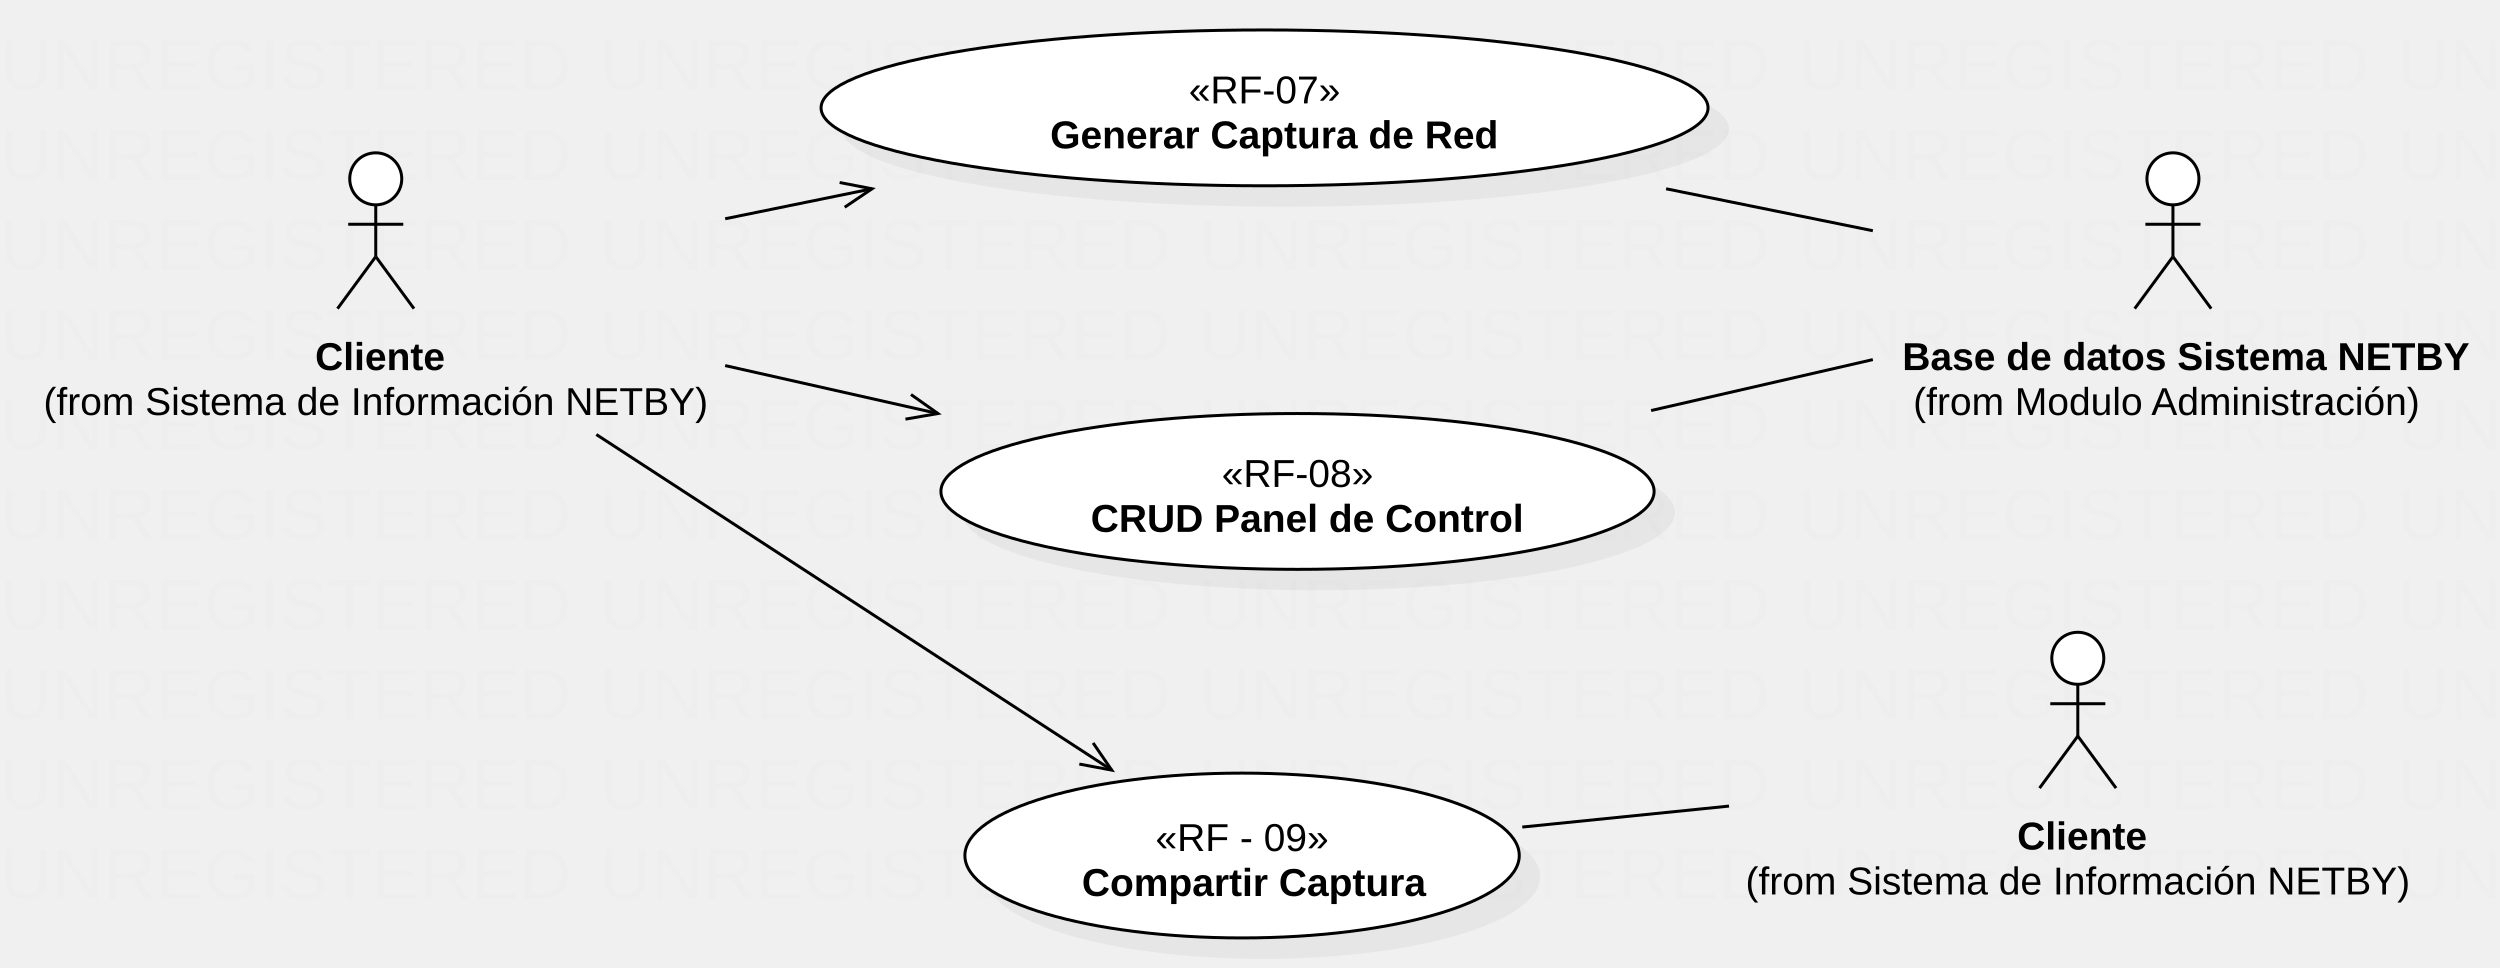
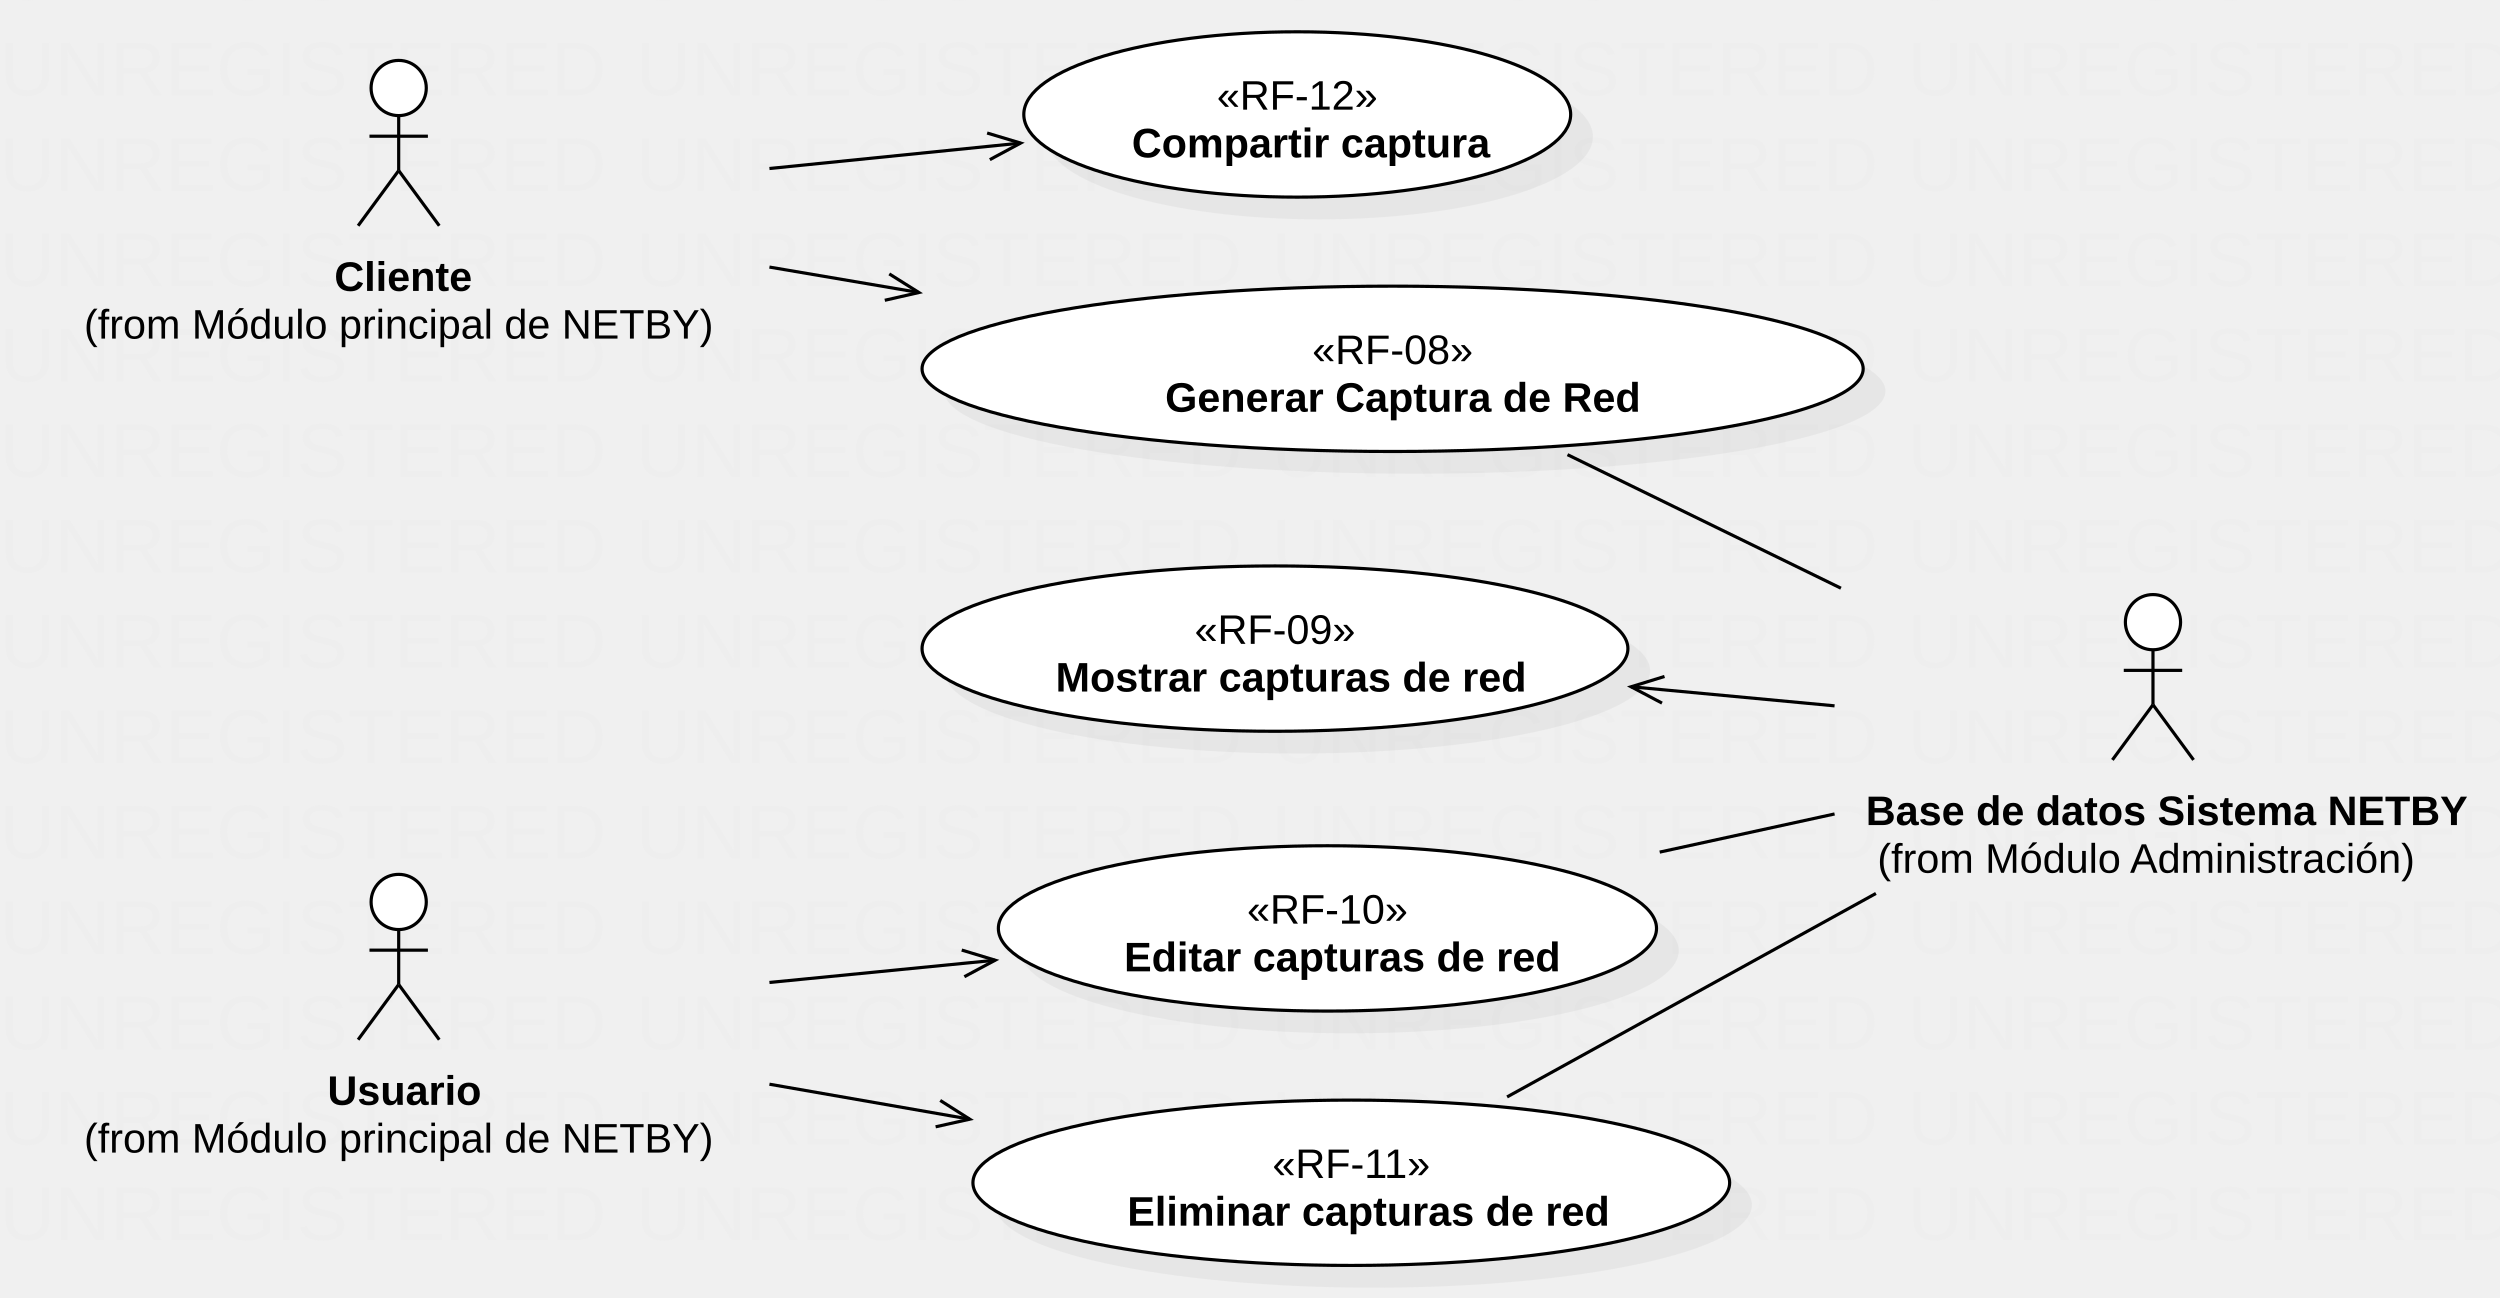
- <svg xmlns="http://www.w3.org/2000/svg" version="1.1" width="834.287" height="323">
+ <svg xmlns="http://www.w3.org/2000/svg" version="1.1" width="786.287" height="408">
  <defs />
  <g>
    <text fill="#eeeeee" stroke="none" font-family="Arial" font-size="24px" font-style="normal" font-weight="normal" text-decoration="none" x="0" y="0">UNREGISTERED</text>
    <text fill="#eeeeee" stroke="none" font-family="Arial" font-size="24px" font-style="normal" font-weight="normal" text-decoration="none" x="0" y="30">UNREGISTERED</text>
    <text fill="#eeeeee" stroke="none" font-family="Arial" font-size="24px" font-style="normal" font-weight="normal" text-decoration="none" x="0" y="60">UNREGISTERED</text>
    <text fill="#eeeeee" stroke="none" font-family="Arial" font-size="24px" font-style="normal" font-weight="normal" text-decoration="none" x="0" y="90">UNREGISTERED</text>
    <text fill="#eeeeee" stroke="none" font-family="Arial" font-size="24px" font-style="normal" font-weight="normal" text-decoration="none" x="0" y="120">UNREGISTERED</text>
    <text fill="#eeeeee" stroke="none" font-family="Arial" font-size="24px" font-style="normal" font-weight="normal" text-decoration="none" x="0" y="150">UNREGISTERED</text>
    <text fill="#eeeeee" stroke="none" font-family="Arial" font-size="24px" font-style="normal" font-weight="normal" text-decoration="none" x="0" y="180">UNREGISTERED</text>
    <text fill="#eeeeee" stroke="none" font-family="Arial" font-size="24px" font-style="normal" font-weight="normal" text-decoration="none" x="0" y="210">UNREGISTERED</text>
    <text fill="#eeeeee" stroke="none" font-family="Arial" font-size="24px" font-style="normal" font-weight="normal" text-decoration="none" x="0" y="240">UNREGISTERED</text>
    <text fill="#eeeeee" stroke="none" font-family="Arial" font-size="24px" font-style="normal" font-weight="normal" text-decoration="none" x="0" y="270">UNREGISTERED</text>
    <text fill="#eeeeee" stroke="none" font-family="Arial" font-size="24px" font-style="normal" font-weight="normal" text-decoration="none" x="0" y="300">UNREGISTERED</text>
+     <text fill="#eeeeee" stroke="none" font-family="Arial" font-size="24px" font-style="normal" font-weight="normal" text-decoration="none" x="0" y="330">UNREGISTERED</text>
+     <text fill="#eeeeee" stroke="none" font-family="Arial" font-size="24px" font-style="normal" font-weight="normal" text-decoration="none" x="0" y="360">UNREGISTERED</text>
+     <text fill="#eeeeee" stroke="none" font-family="Arial" font-size="24px" font-style="normal" font-weight="normal" text-decoration="none" x="0" y="390">UNREGISTERED</text>
    <text fill="#eeeeee" stroke="none" font-family="Arial" font-size="24px" font-style="normal" font-weight="normal" text-decoration="none" x="200" y="0">UNREGISTERED</text>
    <text fill="#eeeeee" stroke="none" font-family="Arial" font-size="24px" font-style="normal" font-weight="normal" text-decoration="none" x="200" y="30">UNREGISTERED</text>
    <text fill="#eeeeee" stroke="none" font-family="Arial" font-size="24px" font-style="normal" font-weight="normal" text-decoration="none" x="200" y="60">UNREGISTERED</text>
    <text fill="#eeeeee" stroke="none" font-family="Arial" font-size="24px" font-style="normal" font-weight="normal" text-decoration="none" x="200" y="90">UNREGISTERED</text>
    <text fill="#eeeeee" stroke="none" font-family="Arial" font-size="24px" font-style="normal" font-weight="normal" text-decoration="none" x="200" y="120">UNREGISTERED</text>
    <text fill="#eeeeee" stroke="none" font-family="Arial" font-size="24px" font-style="normal" font-weight="normal" text-decoration="none" x="200" y="150">UNREGISTERED</text>
    <text fill="#eeeeee" stroke="none" font-family="Arial" font-size="24px" font-style="normal" font-weight="normal" text-decoration="none" x="200" y="180">UNREGISTERED</text>
    <text fill="#eeeeee" stroke="none" font-family="Arial" font-size="24px" font-style="normal" font-weight="normal" text-decoration="none" x="200" y="210">UNREGISTERED</text>
    <text fill="#eeeeee" stroke="none" font-family="Arial" font-size="24px" font-style="normal" font-weight="normal" text-decoration="none" x="200" y="240">UNREGISTERED</text>
    <text fill="#eeeeee" stroke="none" font-family="Arial" font-size="24px" font-style="normal" font-weight="normal" text-decoration="none" x="200" y="270">UNREGISTERED</text>
    <text fill="#eeeeee" stroke="none" font-family="Arial" font-size="24px" font-style="normal" font-weight="normal" text-decoration="none" x="200" y="300">UNREGISTERED</text>
+     <text fill="#eeeeee" stroke="none" font-family="Arial" font-size="24px" font-style="normal" font-weight="normal" text-decoration="none" x="200" y="330">UNREGISTERED</text>
+     <text fill="#eeeeee" stroke="none" font-family="Arial" font-size="24px" font-style="normal" font-weight="normal" text-decoration="none" x="200" y="360">UNREGISTERED</text>
+     <text fill="#eeeeee" stroke="none" font-family="Arial" font-size="24px" font-style="normal" font-weight="normal" text-decoration="none" x="200" y="390">UNREGISTERED</text>
    <text fill="#eeeeee" stroke="none" font-family="Arial" font-size="24px" font-style="normal" font-weight="normal" text-decoration="none" x="400" y="0">UNREGISTERED</text>
    <text fill="#eeeeee" stroke="none" font-family="Arial" font-size="24px" font-style="normal" font-weight="normal" text-decoration="none" x="400" y="30">UNREGISTERED</text>
    <text fill="#eeeeee" stroke="none" font-family="Arial" font-size="24px" font-style="normal" font-weight="normal" text-decoration="none" x="400" y="60">UNREGISTERED</text>
    <text fill="#eeeeee" stroke="none" font-family="Arial" font-size="24px" font-style="normal" font-weight="normal" text-decoration="none" x="400" y="90">UNREGISTERED</text>
    <text fill="#eeeeee" stroke="none" font-family="Arial" font-size="24px" font-style="normal" font-weight="normal" text-decoration="none" x="400" y="120">UNREGISTERED</text>
    <text fill="#eeeeee" stroke="none" font-family="Arial" font-size="24px" font-style="normal" font-weight="normal" text-decoration="none" x="400" y="150">UNREGISTERED</text>
    <text fill="#eeeeee" stroke="none" font-family="Arial" font-size="24px" font-style="normal" font-weight="normal" text-decoration="none" x="400" y="180">UNREGISTERED</text>
    <text fill="#eeeeee" stroke="none" font-family="Arial" font-size="24px" font-style="normal" font-weight="normal" text-decoration="none" x="400" y="210">UNREGISTERED</text>
    <text fill="#eeeeee" stroke="none" font-family="Arial" font-size="24px" font-style="normal" font-weight="normal" text-decoration="none" x="400" y="240">UNREGISTERED</text>
    <text fill="#eeeeee" stroke="none" font-family="Arial" font-size="24px" font-style="normal" font-weight="normal" text-decoration="none" x="400" y="270">UNREGISTERED</text>
    <text fill="#eeeeee" stroke="none" font-family="Arial" font-size="24px" font-style="normal" font-weight="normal" text-decoration="none" x="400" y="300">UNREGISTERED</text>
+     <text fill="#eeeeee" stroke="none" font-family="Arial" font-size="24px" font-style="normal" font-weight="normal" text-decoration="none" x="400" y="330">UNREGISTERED</text>
+     <text fill="#eeeeee" stroke="none" font-family="Arial" font-size="24px" font-style="normal" font-weight="normal" text-decoration="none" x="400" y="360">UNREGISTERED</text>
+     <text fill="#eeeeee" stroke="none" font-family="Arial" font-size="24px" font-style="normal" font-weight="normal" text-decoration="none" x="400" y="390">UNREGISTERED</text>
    <text fill="#eeeeee" stroke="none" font-family="Arial" font-size="24px" font-style="normal" font-weight="normal" text-decoration="none" x="600" y="0">UNREGISTERED</text>
    <text fill="#eeeeee" stroke="none" font-family="Arial" font-size="24px" font-style="normal" font-weight="normal" text-decoration="none" x="600" y="30">UNREGISTERED</text>
    <text fill="#eeeeee" stroke="none" font-family="Arial" font-size="24px" font-style="normal" font-weight="normal" text-decoration="none" x="600" y="60">UNREGISTERED</text>
    <text fill="#eeeeee" stroke="none" font-family="Arial" font-size="24px" font-style="normal" font-weight="normal" text-decoration="none" x="600" y="90">UNREGISTERED</text>
    <text fill="#eeeeee" stroke="none" font-family="Arial" font-size="24px" font-style="normal" font-weight="normal" text-decoration="none" x="600" y="120">UNREGISTERED</text>
    <text fill="#eeeeee" stroke="none" font-family="Arial" font-size="24px" font-style="normal" font-weight="normal" text-decoration="none" x="600" y="150">UNREGISTERED</text>
    <text fill="#eeeeee" stroke="none" font-family="Arial" font-size="24px" font-style="normal" font-weight="normal" text-decoration="none" x="600" y="180">UNREGISTERED</text>
    <text fill="#eeeeee" stroke="none" font-family="Arial" font-size="24px" font-style="normal" font-weight="normal" text-decoration="none" x="600" y="210">UNREGISTERED</text>
    <text fill="#eeeeee" stroke="none" font-family="Arial" font-size="24px" font-style="normal" font-weight="normal" text-decoration="none" x="600" y="240">UNREGISTERED</text>
    <text fill="#eeeeee" stroke="none" font-family="Arial" font-size="24px" font-style="normal" font-weight="normal" text-decoration="none" x="600" y="270">UNREGISTERED</text>
    <text fill="#eeeeee" stroke="none" font-family="Arial" font-size="24px" font-style="normal" font-weight="normal" text-decoration="none" x="600" y="300">UNREGISTERED</text>
-     <text fill="#eeeeee" stroke="none" font-family="Arial" font-size="24px" font-style="normal" font-weight="normal" text-decoration="none" x="800" y="0">UNREGISTERED</text>
-     <text fill="#eeeeee" stroke="none" font-family="Arial" font-size="24px" font-style="normal" font-weight="normal" text-decoration="none" x="800" y="30">UNREGISTERED</text>
-     <text fill="#eeeeee" stroke="none" font-family="Arial" font-size="24px" font-style="normal" font-weight="normal" text-decoration="none" x="800" y="60">UNREGISTERED</text>
-     <text fill="#eeeeee" stroke="none" font-family="Arial" font-size="24px" font-style="normal" font-weight="normal" text-decoration="none" x="800" y="90">UNREGISTERED</text>
-     <text fill="#eeeeee" stroke="none" font-family="Arial" font-size="24px" font-style="normal" font-weight="normal" text-decoration="none" x="800" y="120">UNREGISTERED</text>
-     <text fill="#eeeeee" stroke="none" font-family="Arial" font-size="24px" font-style="normal" font-weight="normal" text-decoration="none" x="800" y="150">UNREGISTERED</text>
-     <text fill="#eeeeee" stroke="none" font-family="Arial" font-size="24px" font-style="normal" font-weight="normal" text-decoration="none" x="800" y="180">UNREGISTERED</text>
-     <text fill="#eeeeee" stroke="none" font-family="Arial" font-size="24px" font-style="normal" font-weight="normal" text-decoration="none" x="800" y="210">UNREGISTERED</text>
-     <text fill="#eeeeee" stroke="none" font-family="Arial" font-size="24px" font-style="normal" font-weight="normal" text-decoration="none" x="800" y="240">UNREGISTERED</text>
-     <text fill="#eeeeee" stroke="none" font-family="Arial" font-size="24px" font-style="normal" font-weight="normal" text-decoration="none" x="800" y="270">UNREGISTERED</text>
-     <text fill="#eeeeee" stroke="none" font-family="Arial" font-size="24px" font-style="normal" font-weight="normal" text-decoration="none" x="800" y="300">UNREGISTERED</text>
-     <g transform="translate(-14,-222) scale(1,1)">
-       <path fill="#ffffff" stroke="none" d="M 130.714 281.68 C 130.714 276.886 134.6 273 139.394 273 C 144.187 273 148.073 276.886 148.073 281.68 C 148.073 286.474 144.187 290.36 139.394 290.36 C 134.6 290.36 130.714 286.474 130.714 281.68 Z" />
-     </g>
-     <g transform="translate(-14,-222) scale(1,1)">
-       <path fill="none" stroke="#000000" d="M 130.714 281.68 C 130.714 276.886 134.6 273 139.394 273 C 144.187 273 148.073 276.886 148.073 281.68 C 148.073 286.474 144.187 290.36 139.394 290.36 C 134.6 290.36 130.714 286.474 130.714 281.68 Z" stroke-miterlimit="10" />
-     </g>
-     <g transform="translate(-14,-222) scale(1,1)">
-       <path fill="none" stroke="#000000" d="M 139.394 290.36 L 139.394 307.64" stroke-miterlimit="10" />
-     </g>
-     <g transform="translate(-14,-222) scale(1,1)">
-       <path fill="none" stroke="#000000" d="M 130.204 296.84 L 148.583 296.84" stroke-miterlimit="10" />
-     </g>
-     <g transform="translate(-14,-222) scale(1,1)">
-       <path fill="none" stroke="#000000" d="M 139.394 307.64 L 126.63 325" stroke-miterlimit="10" />
-     </g>
-     <g transform="translate(-14,-222) scale(1,1)">
-       <path fill="none" stroke="#000000" d="M 139.394 307.64 L 152.157 325" stroke-miterlimit="10" />
-     </g>
-     <g transform="translate(-14,-222) scale(1,1)">
-       <g>
-         <path fill="none" stroke="none" />
-         <text fill="#000000" stroke="none" font-family="Arial" font-size="13px" font-style="normal" font-weight="bold" text-decoration="none" x="119.16" y="345.5">Cliente</text>
-       </g>
-     </g>
-     <g transform="translate(-14,-222) scale(1,1)">
-       <g>
-         <path fill="none" stroke="none" />
-         <text fill="#000000" stroke="none" font-family="Arial" font-size="13px" font-style="normal" font-weight="normal" text-decoration="none" x="28.5" y="360.5">(from Sistema de Información NETBY)</text>
-       </g>
-     </g>
-     <g transform="translate(-14,-222) scale(1,1)">
-       <path fill="#C0C0C0" stroke="none" d="M 295 265 C 295 250.641 361.262 239 443 239 C 524.738 239 591 250.641 591 265 C 591 279.359 524.738 291 443 291 C 361.262 291 295 279.359 295 265 Z" opacity="0.2" />
-     </g>
-     <g transform="translate(-14,-222) scale(1,1)">
-       <path fill="#ffffff" stroke="none" d="M 288 258 C 288 243.641 354.262 232 436 232 C 517.738 232 584 243.641 584 258 C 584 272.359 517.738 284 436 284 C 354.262 284 288 272.359 288 258 Z" />
-     </g>
-     <g transform="translate(-14,-222) scale(1,1)">
-       <path fill="none" stroke="#000000" d="M 288 258 C 288 243.641 354.262 232 436 232 C 517.738 232 584 243.641 584 258 C 584 272.359 517.738 284 436 284 C 354.262 284 288 272.359 288 258 Z" stroke-miterlimit="10" />
-     </g>
-     <g transform="translate(-14,-222) scale(1,1)">
-       <g>
-         <path fill="none" stroke="none" />
-         <text fill="#000000" stroke="none" font-family="Arial" font-size="13px" font-style="normal" font-weight="normal" text-decoration="none" x="410.711" y="256.5">«RF-07»</text>
-       </g>
-     </g>
-     <g transform="translate(-14,-222) scale(1,1)">
-       <g>
-         <path fill="none" stroke="none" />
-         <text fill="#000000" stroke="none" font-family="Arial" font-size="13px" font-style="normal" font-weight="bold" text-decoration="none" x="364.459" y="271.5">Generar Captura de Red</text>
-       </g>
-     </g>
-     <g transform="translate(-14,-222) scale(1,1)">
-       <path fill="#C0C0C0" stroke="none" d="M 335 393 C 335 378.641 388.278 367 454 367 C 519.722 367 573 378.641 573 393 C 573 407.359 519.722 419 454 419 C 388.278 419 335 407.359 335 393 Z" opacity="0.2" />
-     </g>
-     <g transform="translate(-14,-222) scale(1,1)">
-       <path fill="#ffffff" stroke="none" d="M 328 386 C 328 371.641 381.278 360 447 360 C 512.722 360 566 371.641 566 386 C 566 400.359 512.722 412 447 412 C 381.278 412 328 400.359 328 386 Z" />
-     </g>
-     <g transform="translate(-14,-222) scale(1,1)">
-       <path fill="none" stroke="#000000" d="M 328 386 C 328 371.641 381.278 360 447 360 C 512.722 360 566 371.641 566 386 C 566 400.359 512.722 412 447 412 C 381.278 412 328 400.359 328 386 Z" stroke-miterlimit="10" />
-     </g>
-     <g transform="translate(-14,-222) scale(1,1)">
-       <g>
-         <path fill="none" stroke="none" />
-         <text fill="#000000" stroke="none" font-family="Arial" font-size="13px" font-style="normal" font-weight="normal" text-decoration="none" x="421.711" y="384.5">«RF-08»</text>
-       </g>
-     </g>
-     <g transform="translate(-14,-222) scale(1,1)">
-       <g>
-         <path fill="none" stroke="none" />
-         <text fill="#000000" stroke="none" font-family="Arial" font-size="13px" font-style="normal" font-weight="bold" text-decoration="none" x="377.998" y="399.5">CRUD Panel de Control</text>
-       </g>
-     </g>
-     <g transform="translate(-14,-222) scale(1,1)">
-       <path fill="#ffffff" stroke="none" d="M 730.464 281.68 C 730.464 276.886 734.35 273 739.144 273 C 743.937 273 747.823 276.886 747.823 281.68 C 747.823 286.474 743.937 290.36 739.144 290.36 C 734.35 290.36 730.464 286.474 730.464 281.68 Z" />
-     </g>
-     <g transform="translate(-14,-222) scale(1,1)">
-       <path fill="none" stroke="#000000" d="M 730.464 281.68 C 730.464 276.886 734.35 273 739.144 273 C 743.937 273 747.823 276.886 747.823 281.68 C 747.823 286.474 743.937 290.36 739.144 290.36 C 734.35 290.36 730.464 286.474 730.464 281.68 Z" stroke-miterlimit="10" />
-     </g>
-     <g transform="translate(-14,-222) scale(1,1)">
-       <path fill="none" stroke="#000000" d="M 739.144 290.36 L 739.144 307.64" stroke-miterlimit="10" />
-     </g>
-     <g transform="translate(-14,-222) scale(1,1)">
-       <path fill="none" stroke="#000000" d="M 729.954 296.84 L 748.333 296.84" stroke-miterlimit="10" />
-     </g>
-     <g transform="translate(-14,-222) scale(1,1)">
-       <path fill="none" stroke="#000000" d="M 739.144 307.64 L 726.38 325" stroke-miterlimit="10" />
-     </g>
-     <g transform="translate(-14,-222) scale(1,1)">
-       <path fill="none" stroke="#000000" d="M 739.144 307.64 L 751.907 325" stroke-miterlimit="10" />
-     </g>
-     <g transform="translate(-14,-222) scale(1,1)">
-       <g>
-         <path fill="none" stroke="none" />
-         <text fill="#000000" stroke="none" font-family="Arial" font-size="13px" font-style="normal" font-weight="bold" text-decoration="none" x="648.823" y="345.5">Base de datos Sistema NETBY</text>
-       </g>
-     </g>
-     <g transform="translate(-14,-222) scale(1,1)">
-       <g>
-         <path fill="none" stroke="none" />
-         <text fill="#000000" stroke="none" font-family="Arial" font-size="13px" font-style="normal" font-weight="normal" text-decoration="none" x="652.45" y="360.5">(from  Modulo Administración)</text>
-       </g>
-     </g>
-     <g transform="translate(-14,-222) scale(1,1)">
-       <path fill="none" stroke="#000000" d="M 256 295 L 305 285" stroke-miterlimit="10" />
-     </g>
-     <g transform="translate(-14,-222) scale(1,1)">
-       <path fill="none" stroke="#000000" d="M 295.884 291.157 L 305 285 L 294.201 282.908" stroke-miterlimit="10" />
-     </g>
-     <g transform="translate(-14,-222) scale(1,1)">
-       <path fill="none" stroke="#000000" d="M 256 344 L 327 360" stroke-miterlimit="10" />
-     </g>
-     <g transform="translate(-14,-222) scale(1,1)">
-       <path fill="none" stroke="#000000" d="M 316.161 361.872 L 327 360 L 318.011 353.659" stroke-miterlimit="10" />
-     </g>
-     <g transform="translate(-14,-222) scale(1,1)">
-       <path fill="none" stroke="#000000" d="M 570 285 L 639 299" stroke-miterlimit="10" />
-     </g>
-     <g transform="translate(-14,-222) scale(1,1)">
-       <path fill="none" stroke="#000000" d="M 565 359 L 639 342" stroke-miterlimit="10" />
-     </g>
-     <g transform="translate(-14,-222) scale(1,1)">
-       <path fill="#ffffff" stroke="none" d="M 698.714 441.68 C 698.714 436.886 702.6 433 707.394 433 C 712.187 433 716.073 436.886 716.073 441.68 C 716.073 446.474 712.187 450.36 707.394 450.36 C 702.6 450.36 698.714 446.474 698.714 441.68 Z" />
-     </g>
-     <g transform="translate(-14,-222) scale(1,1)">
-       <path fill="none" stroke="#000000" d="M 698.714 441.68 C 698.714 436.886 702.6 433 707.394 433 C 712.187 433 716.073 436.886 716.073 441.68 C 716.073 446.474 712.187 450.36 707.394 450.36 C 702.6 450.36 698.714 446.474 698.714 441.68 Z" stroke-miterlimit="10" />
-     </g>
-     <g transform="translate(-14,-222) scale(1,1)">
-       <path fill="none" stroke="#000000" d="M 707.394 450.36 L 707.394 467.64" stroke-miterlimit="10" />
-     </g>
-     <g transform="translate(-14,-222) scale(1,1)">
-       <path fill="none" stroke="#000000" d="M 698.204 456.84 L 716.583 456.84" stroke-miterlimit="10" />
-     </g>
-     <g transform="translate(-14,-222) scale(1,1)">
-       <path fill="none" stroke="#000000" d="M 707.394 467.64 L 694.63 485" stroke-miterlimit="10" />
-     </g>
-     <g transform="translate(-14,-222) scale(1,1)">
-       <path fill="none" stroke="#000000" d="M 707.394 467.64 L 720.157 485" stroke-miterlimit="10" />
-     </g>
-     <g transform="translate(-14,-222) scale(1,1)">
-       <g>
-         <path fill="none" stroke="none" />
-         <text fill="#000000" stroke="none" font-family="Arial" font-size="13px" font-style="normal" font-weight="bold" text-decoration="none" x="687.16" y="505.5">Cliente</text>
-       </g>
-     </g>
-     <g transform="translate(-14,-222) scale(1,1)">
-       <g>
-         <path fill="none" stroke="none" />
-         <text fill="#000000" stroke="none" font-family="Arial" font-size="13px" font-style="normal" font-weight="normal" text-decoration="none" x="596.5" y="520.5">(from Sistema de Información NETBY)</text>
-       </g>
-     </g>
-     <g transform="translate(-14,-222) scale(1,1)">
-       <path fill="#C0C0C0" stroke="none" d="M 343 514.5 C 343 499.312 384.414 487 435.5 487 C 486.586 487 528 499.312 528 514.5 C 528 529.688 486.586 542 435.5 542 C 384.414 542 343 529.688 343 514.5 Z" opacity="0.2" />
-     </g>
-     <g transform="translate(-14,-222) scale(1,1)">
-       <path fill="#ffffff" stroke="none" d="M 336 507.5 C 336 492.312 377.414 480 428.5 480 C 479.586 480 521 492.312 521 507.5 C 521 522.688 479.586 535 428.5 535 C 377.414 535 336 522.688 336 507.5 Z" />
-     </g>
-     <g transform="translate(-14,-222) scale(1,1)">
-       <path fill="none" stroke="#000000" d="M 336 507.5 C 336 492.312 377.414 480 428.5 480 C 479.586 480 521 492.312 521 507.5 C 521 522.688 479.586 535 428.5 535 C 377.414 535 336 522.688 336 507.5 Z" stroke-miterlimit="10" />
-     </g>
-     <g transform="translate(-14,-222) scale(1,1)">
-       <g>
-         <path fill="none" stroke="none" />
-         <text fill="#000000" stroke="none" font-family="Arial" font-size="13px" font-style="normal" font-weight="normal" text-decoration="none" x="399.599" y="506">«RF - 09»</text>
-       </g>
-     </g>
-     <g transform="translate(-14,-222) scale(1,1)">
-       <g>
-         <path fill="none" stroke="none" />
-         <text fill="#000000" stroke="none" font-family="Arial" font-size="13px" font-style="normal" font-weight="bold" text-decoration="none" x="375.037" y="521">Compartir Captura</text>
-       </g>
-     </g>
-     <g transform="translate(-14,-222) scale(1,1)">
-       <path fill="none" stroke="#000000" d="M 213 367 L 385 479" stroke-miterlimit="10" />
-     </g>
-     <g transform="translate(-14,-222) scale(1,1)">
-       <path fill="none" stroke="#000000" d="M 374.187 476.982 L 385 479 L 378.781 469.927" stroke-miterlimit="10" />
-     </g>
-     <g transform="translate(-14,-222) scale(1,1)">
-       <path fill="none" stroke="#000000" d="M 522 498 L 591 491" stroke-miterlimit="10" />
+     <text fill="#eeeeee" stroke="none" font-family="Arial" font-size="24px" font-style="normal" font-weight="normal" text-decoration="none" x="600" y="330">UNREGISTERED</text>
+     <text fill="#eeeeee" stroke="none" font-family="Arial" font-size="24px" font-style="normal" font-weight="normal" text-decoration="none" x="600" y="360">UNREGISTERED</text>
+     <text fill="#eeeeee" stroke="none" font-family="Arial" font-size="24px" font-style="normal" font-weight="normal" text-decoration="none" x="600" y="390">UNREGISTERED</text>
+     <g transform="translate(-38,-46) scale(1,1)">
+       <path fill="#C0C0C0" stroke="none" d="M 335 169 C 335 154.641 401.262 143 483 143 C 564.738 143 631 154.641 631 169 C 631 183.359 564.738 195 483 195 C 401.262 195 335 183.359 335 169 Z" opacity="0.2" />
+     </g>
+     <g transform="translate(-38,-46) scale(1,1)">
+       <path fill="#ffffff" stroke="none" d="M 328 162 C 328 147.641 394.262 136 476 136 C 557.738 136 624 147.641 624 162 C 624 176.359 557.738 188 476 188 C 394.262 188 328 176.359 328 162 Z" />
+     </g>
+     <g transform="translate(-38,-46) scale(1,1)">
+       <path fill="none" stroke="#000000" d="M 328 162 C 328 147.641 394.262 136 476 136 C 557.738 136 624 147.641 624 162 C 624 176.359 557.738 188 476 188 C 394.262 188 328 176.359 328 162 Z" stroke-miterlimit="10" />
+     </g>
+     <g transform="translate(-38,-46) scale(1,1)">
+       <g>
+         <path fill="none" stroke="none" />
+         <text fill="#000000" stroke="none" font-family="Arial" font-size="13px" font-style="normal" font-weight="normal" text-decoration="none" x="450.711" y="160.5">«RF-08»</text>
+       </g>
+     </g>
+     <g transform="translate(-38,-46) scale(1,1)">
+       <g>
+         <path fill="none" stroke="none" />
+         <text fill="#000000" stroke="none" font-family="Arial" font-size="13px" font-style="normal" font-weight="bold" text-decoration="none" x="404.459" y="175.5">Generar Captura de Red</text>
+       </g>
+     </g>
+     <g transform="translate(-38,-46) scale(1,1)">
+       <path fill="#C0C0C0" stroke="none" d="M 351 425 C 351 410.641 404.278 399 470 399 C 535.722 399 589 410.641 589 425 C 589 439.359 535.722 451 470 451 C 404.278 451 351 439.359 351 425 Z" opacity="0.2" />
+     </g>
+     <g transform="translate(-38,-46) scale(1,1)">
+       <path fill="#ffffff" stroke="none" d="M 344 418 C 344 403.641 397.278 392 463 392 C 528.722 392 582 403.641 582 418 C 582 432.359 528.722 444 463 444 C 397.278 444 344 432.359 344 418 Z" />
+     </g>
+     <g transform="translate(-38,-46) scale(1,1)">
+       <path fill="none" stroke="#000000" d="M 344 418 C 344 403.641 397.278 392 463 392 C 528.722 392 582 403.641 582 418 C 582 432.359 528.722 444 463 444 C 397.278 444 344 432.359 344 418 Z" stroke-miterlimit="10" />
+     </g>
+     <g transform="translate(-38,-46) scale(1,1)">
+       <g>
+         <path fill="none" stroke="none" />
+         <text fill="#000000" stroke="none" font-family="Arial" font-size="13px" font-style="normal" font-weight="normal" text-decoration="none" x="438.193" y="416.5">«RF-11»</text>
+       </g>
+     </g>
+     <g transform="translate(-38,-46) scale(1,1)">
+       <g>
+         <path fill="none" stroke="none" />
+         <text fill="#000000" stroke="none" font-family="Arial" font-size="13px" font-style="normal" font-weight="bold" text-decoration="none" x="392.551" y="431.5">Eliminar capturas de red</text>
+       </g>
+     </g>
+     <g transform="translate(-38,-46) scale(1,1)">
+       <path fill="#ffffff" stroke="none" d="M 706.464 241.68 C 706.464 236.886 710.35 233 715.144 233 C 719.937 233 723.823 236.886 723.823 241.68 C 723.823 246.474 719.937 250.36 715.144 250.36 C 710.35 250.36 706.464 246.474 706.464 241.68 Z" />
+     </g>
+     <g transform="translate(-38,-46) scale(1,1)">
+       <path fill="none" stroke="#000000" d="M 706.464 241.68 C 706.464 236.886 710.35 233 715.144 233 C 719.937 233 723.823 236.886 723.823 241.68 C 723.823 246.474 719.937 250.36 715.144 250.36 C 710.35 250.36 706.464 246.474 706.464 241.68 Z" stroke-miterlimit="10" />
+     </g>
+     <g transform="translate(-38,-46) scale(1,1)">
+       <path fill="none" stroke="#000000" d="M 715.144 250.36 L 715.144 267.64" stroke-miterlimit="10" />
+     </g>
+     <g transform="translate(-38,-46) scale(1,1)">
+       <path fill="none" stroke="#000000" d="M 705.954 256.84 L 724.333 256.84" stroke-miterlimit="10" />
+     </g>
+     <g transform="translate(-38,-46) scale(1,1)">
+       <path fill="none" stroke="#000000" d="M 715.144 267.64 L 702.38 285" stroke-miterlimit="10" />
+     </g>
+     <g transform="translate(-38,-46) scale(1,1)">
+       <path fill="none" stroke="#000000" d="M 715.144 267.64 L 727.907 285" stroke-miterlimit="10" />
+     </g>
+     <g transform="translate(-38,-46) scale(1,1)">
+       <g>
+         <path fill="none" stroke="none" />
+         <text fill="#000000" stroke="none" font-family="Arial" font-size="13px" font-style="normal" font-weight="bold" text-decoration="none" x="624.823" y="305.5">Base de datos Sistema NETBY</text>
+       </g>
+     </g>
+     <g transform="translate(-38,-46) scale(1,1)">
+       <g>
+         <path fill="none" stroke="none" />
+         <text fill="#000000" stroke="none" font-family="Arial" font-size="13px" font-style="normal" font-weight="normal" text-decoration="none" x="628.45" y="320.5">(from  Módulo Administración)</text>
+       </g>
+     </g>
+     <g transform="translate(-38,-46) scale(1,1)">
+       <path fill="none" stroke="#000000" d="M 531 189 L 617 231" stroke-miterlimit="10" />
+     </g>
+     <g transform="translate(-38,-46) scale(1,1)">
+       <path fill="none" stroke="#000000" d="M 512 391 L 628 327" stroke-miterlimit="10" />
+     </g>
+     <g transform="translate(-38,-46) scale(1,1)">
+       <path fill="#C0C0C0" stroke="none" d="M 335 257 C 335 242.641 384.696 231 446 231 C 507.304 231 557 242.641 557 257 C 557 271.359 507.304 283 446 283 C 384.696 283 335 271.359 335 257 Z" opacity="0.2" />
+     </g>
+     <g transform="translate(-38,-46) scale(1,1)">
+       <path fill="#ffffff" stroke="none" d="M 328 250 C 328 235.641 377.696 224 439 224 C 500.304 224 550 235.641 550 250 C 550 264.359 500.304 276 439 276 C 377.696 276 328 264.359 328 250 Z" />
+     </g>
+     <g transform="translate(-38,-46) scale(1,1)">
+       <path fill="none" stroke="#000000" d="M 328 250 C 328 235.641 377.696 224 439 224 C 500.304 224 550 235.641 550 250 C 550 264.359 500.304 276 439 276 C 377.696 276 328 264.359 328 250 Z" stroke-miterlimit="10" />
+     </g>
+     <g transform="translate(-38,-46) scale(1,1)">
+       <g>
+         <path fill="none" stroke="none" />
+         <text fill="#000000" stroke="none" font-family="Arial" font-size="13px" font-style="normal" font-weight="normal" text-decoration="none" x="413.711" y="248.5">«RF-09»</text>
+       </g>
+     </g>
+     <g transform="translate(-38,-46) scale(1,1)">
+       <g>
+         <path fill="none" stroke="none" />
+         <text fill="#000000" stroke="none" font-family="Arial" font-size="13px" font-style="normal" font-weight="bold" text-decoration="none" x="369.998" y="263.5">Mostrar capturas de red</text>
+       </g>
+     </g>
+     <g transform="translate(-38,-46) scale(1,1)">
+       <path fill="#C0C0C0" stroke="none" d="M 359 345 C 359 330.641 405.339 319 462.5 319 C 519.661 319 566 330.641 566 345 C 566 359.359 519.661 371 462.5 371 C 405.339 371 359 359.359 359 345 Z" opacity="0.2" />
+     </g>
+     <g transform="translate(-38,-46) scale(1,1)">
+       <path fill="#ffffff" stroke="none" d="M 352 338 C 352 323.641 398.339 312 455.5 312 C 512.661 312 559 323.641 559 338 C 559 352.359 512.661 364 455.5 364 C 398.339 364 352 352.359 352 338 Z" />
+     </g>
+     <g transform="translate(-38,-46) scale(1,1)">
+       <path fill="none" stroke="#000000" d="M 352 338 C 352 323.641 398.339 312 455.5 312 C 512.661 312 559 323.641 559 338 C 559 352.359 512.661 364 455.5 364 C 398.339 364 352 352.359 352 338 Z" stroke-miterlimit="10" />
+     </g>
+     <g transform="translate(-38,-46) scale(1,1)">
+       <g>
+         <path fill="none" stroke="none" />
+         <text fill="#000000" stroke="none" font-family="Arial" font-size="13px" font-style="normal" font-weight="normal" text-decoration="none" x="430.211" y="336.5">«RF-10»</text>
+       </g>
+     </g>
+     <g transform="translate(-38,-46) scale(1,1)">
+       <g>
+         <path fill="none" stroke="none" />
+         <text fill="#000000" stroke="none" font-family="Arial" font-size="13px" font-style="normal" font-weight="bold" text-decoration="none" x="391.547" y="351.5">Editar capturas de red</text>
+       </g>
+     </g>
+     <g transform="translate(-38,-46) scale(1,1)">
+       <path fill="none" stroke="#000000" d="M 560 314 L 615 302" stroke-miterlimit="10" />
+     </g>
+     <g transform="translate(-38,-46) scale(1,1)">
+       <path fill="none" stroke="#000000" d="M 615 268 L 551 262" stroke-miterlimit="10" />
+     </g>
+     <g transform="translate(-38,-46) scale(1,1)">
+       <path fill="none" stroke="#000000" d="M 561.511 258.757 L 551 262 L 560.725 267.14" stroke-miterlimit="10" />
+     </g>
+     <g transform="translate(-38,-46) scale(1,1)">
+       <path fill="#ffffff" stroke="none" d="M 154.714 329.68 C 154.714 324.886 158.6 321 163.394 321 C 168.187 321 172.073 324.886 172.073 329.68 C 172.073 334.474 168.187 338.36 163.394 338.36 C 158.6 338.36 154.714 334.474 154.714 329.68 Z" />
+     </g>
+     <g transform="translate(-38,-46) scale(1,1)">
+       <path fill="none" stroke="#000000" d="M 154.714 329.68 C 154.714 324.886 158.6 321 163.394 321 C 168.187 321 172.073 324.886 172.073 329.68 C 172.073 334.474 168.187 338.36 163.394 338.36 C 158.6 338.36 154.714 334.474 154.714 329.68 Z" stroke-miterlimit="10" />
+     </g>
+     <g transform="translate(-38,-46) scale(1,1)">
+       <path fill="none" stroke="#000000" d="M 163.394 338.36 L 163.394 355.64" stroke-miterlimit="10" />
+     </g>
+     <g transform="translate(-38,-46) scale(1,1)">
+       <path fill="none" stroke="#000000" d="M 154.204 344.84 L 172.583 344.84" stroke-miterlimit="10" />
+     </g>
+     <g transform="translate(-38,-46) scale(1,1)">
+       <path fill="none" stroke="#000000" d="M 163.394 355.64 L 150.63 373" stroke-miterlimit="10" />
+     </g>
+     <g transform="translate(-38,-46) scale(1,1)">
+       <path fill="none" stroke="#000000" d="M 163.394 355.64 L 176.157 373" stroke-miterlimit="10" />
+     </g>
+     <g transform="translate(-38,-46) scale(1,1)">
+       <g>
+         <path fill="none" stroke="none" />
+         <text fill="#000000" stroke="none" font-family="Arial" font-size="13px" font-style="normal" font-weight="bold" text-decoration="none" x="140.996" y="393.5">Usuario</text>
+       </g>
+     </g>
+     <g transform="translate(-38,-46) scale(1,1)">
+       <g>
+         <path fill="none" stroke="none" />
+         <text fill="#000000" stroke="none" font-family="Arial" font-size="13px" font-style="normal" font-weight="normal" text-decoration="none" x="64.415" y="408.5">(from Módulo principal de NETBY)</text>
+       </g>
+     </g>
+     <g transform="translate(-38,-46) scale(1,1)">
+       <path fill="none" stroke="#000000" d="M 280 355 L 351 348" stroke-miterlimit="10" />
+     </g>
+     <g transform="translate(-38,-46) scale(1,1)">
+       <path fill="none" stroke="#000000" d="M 341.299 353.186 L 351 348 L 340.473 344.808" stroke-miterlimit="10" />
+     </g>
+     <g transform="translate(-38,-46) scale(1,1)">
+       <path fill="none" stroke="#000000" d="M 280 387 L 343 398" stroke-miterlimit="10" />
+     </g>
+     <g transform="translate(-38,-46) scale(1,1)">
+       <path fill="none" stroke="#000000" d="M 332.265 400.399 L 343 398 L 333.713 392.105" stroke-miterlimit="10" />
+     </g>
+     <g transform="translate(-38,-46) scale(1,1)">
+       <path fill="#C0C0C0" stroke="none" d="M 367 89 C 367 74.641 405.504 63 453 63 C 500.496 63 539 74.641 539 89 C 539 103.359 500.496 115 453 115 C 405.504 115 367 103.359 367 89 Z" opacity="0.2" />
+     </g>
+     <g transform="translate(-38,-46) scale(1,1)">
+       <path fill="#ffffff" stroke="none" d="M 360 82 C 360 67.641 398.504 56 446 56 C 493.496 56 532 67.641 532 82 C 532 96.359 493.496 108 446 108 C 398.504 108 360 96.359 360 82 Z" />
+     </g>
+     <g transform="translate(-38,-46) scale(1,1)">
+       <path fill="none" stroke="#000000" d="M 360 82 C 360 67.641 398.504 56 446 56 C 493.496 56 532 67.641 532 82 C 532 96.359 493.496 108 446 108 C 398.504 108 360 96.359 360 82 Z" stroke-miterlimit="10" />
+     </g>
+     <g transform="translate(-38,-46) scale(1,1)">
+       <g>
+         <path fill="none" stroke="none" />
+         <text fill="#000000" stroke="none" font-family="Arial" font-size="13px" font-style="normal" font-weight="normal" text-decoration="none" x="420.711" y="80.5">«RF-12»</text>
+       </g>
+     </g>
+     <g transform="translate(-38,-46) scale(1,1)">
+       <g>
+         <path fill="none" stroke="none" />
+         <text fill="#000000" stroke="none" font-family="Arial" font-size="13px" font-style="normal" font-weight="bold" text-decoration="none" x="393.981" y="95.5">Compartir captura</text>
+       </g>
+     </g>
+     <g transform="translate(-38,-46) scale(1,1)">
+       <path fill="#ffffff" stroke="none" d="M 154.714 73.68 C 154.714 68.886 158.6 65 163.394 65 C 168.187 65 172.073 68.886 172.073 73.68 C 172.073 78.474 168.187 82.36 163.394 82.36 C 158.6 82.36 154.714 78.474 154.714 73.68 Z" />
+     </g>
+     <g transform="translate(-38,-46) scale(1,1)">
+       <path fill="none" stroke="#000000" d="M 154.714 73.68 C 154.714 68.886 158.6 65 163.394 65 C 168.187 65 172.073 68.886 172.073 73.68 C 172.073 78.474 168.187 82.36 163.394 82.36 C 158.6 82.36 154.714 78.474 154.714 73.68 Z" stroke-miterlimit="10" />
+     </g>
+     <g transform="translate(-38,-46) scale(1,1)">
+       <path fill="none" stroke="#000000" d="M 163.394 82.36 L 163.394 99.64" stroke-miterlimit="10" />
+     </g>
+     <g transform="translate(-38,-46) scale(1,1)">
+       <path fill="none" stroke="#000000" d="M 154.204 88.84 L 172.583 88.84" stroke-miterlimit="10" />
+     </g>
+     <g transform="translate(-38,-46) scale(1,1)">
+       <path fill="none" stroke="#000000" d="M 163.394 99.64 L 150.63 117" stroke-miterlimit="10" />
+     </g>
+     <g transform="translate(-38,-46) scale(1,1)">
+       <path fill="none" stroke="#000000" d="M 163.394 99.64 L 176.157 117" stroke-miterlimit="10" />
+     </g>
+     <g transform="translate(-38,-46) scale(1,1)">
+       <g>
+         <path fill="none" stroke="none" />
+         <text fill="#000000" stroke="none" font-family="Arial" font-size="13px" font-style="normal" font-weight="bold" text-decoration="none" x="143.16" y="137.5">Cliente</text>
+       </g>
+     </g>
+     <g transform="translate(-38,-46) scale(1,1)">
+       <g>
+         <path fill="none" stroke="none" />
+         <text fill="#000000" stroke="none" font-family="Arial" font-size="13px" font-style="normal" font-weight="normal" text-decoration="none" x="64.415" y="152.5">(from Módulo principal de NETBY)</text>
+       </g>
+     </g>
+     <g transform="translate(-38,-46) scale(1,1)">
+       <path fill="none" stroke="#000000" d="M 280 99 L 359 91" stroke-miterlimit="10" />
+     </g>
+     <g transform="translate(-38,-46) scale(1,1)">
+       <path fill="none" stroke="#000000" d="M 349.313 96.212 L 359 91 L 348.465 87.836" stroke-miterlimit="10" />
+     </g>
+     <g transform="translate(-38,-46) scale(1,1)">
+       <path fill="none" stroke="#000000" d="M 280 130 L 327 138" stroke-miterlimit="10" />
+     </g>
+     <g transform="translate(-38,-46) scale(1,1)">
+       <path fill="none" stroke="#000000" d="M 316.275 140.445 L 327 138 L 317.688 132.145" stroke-miterlimit="10" />
    </g>
  </g>
</svg>
